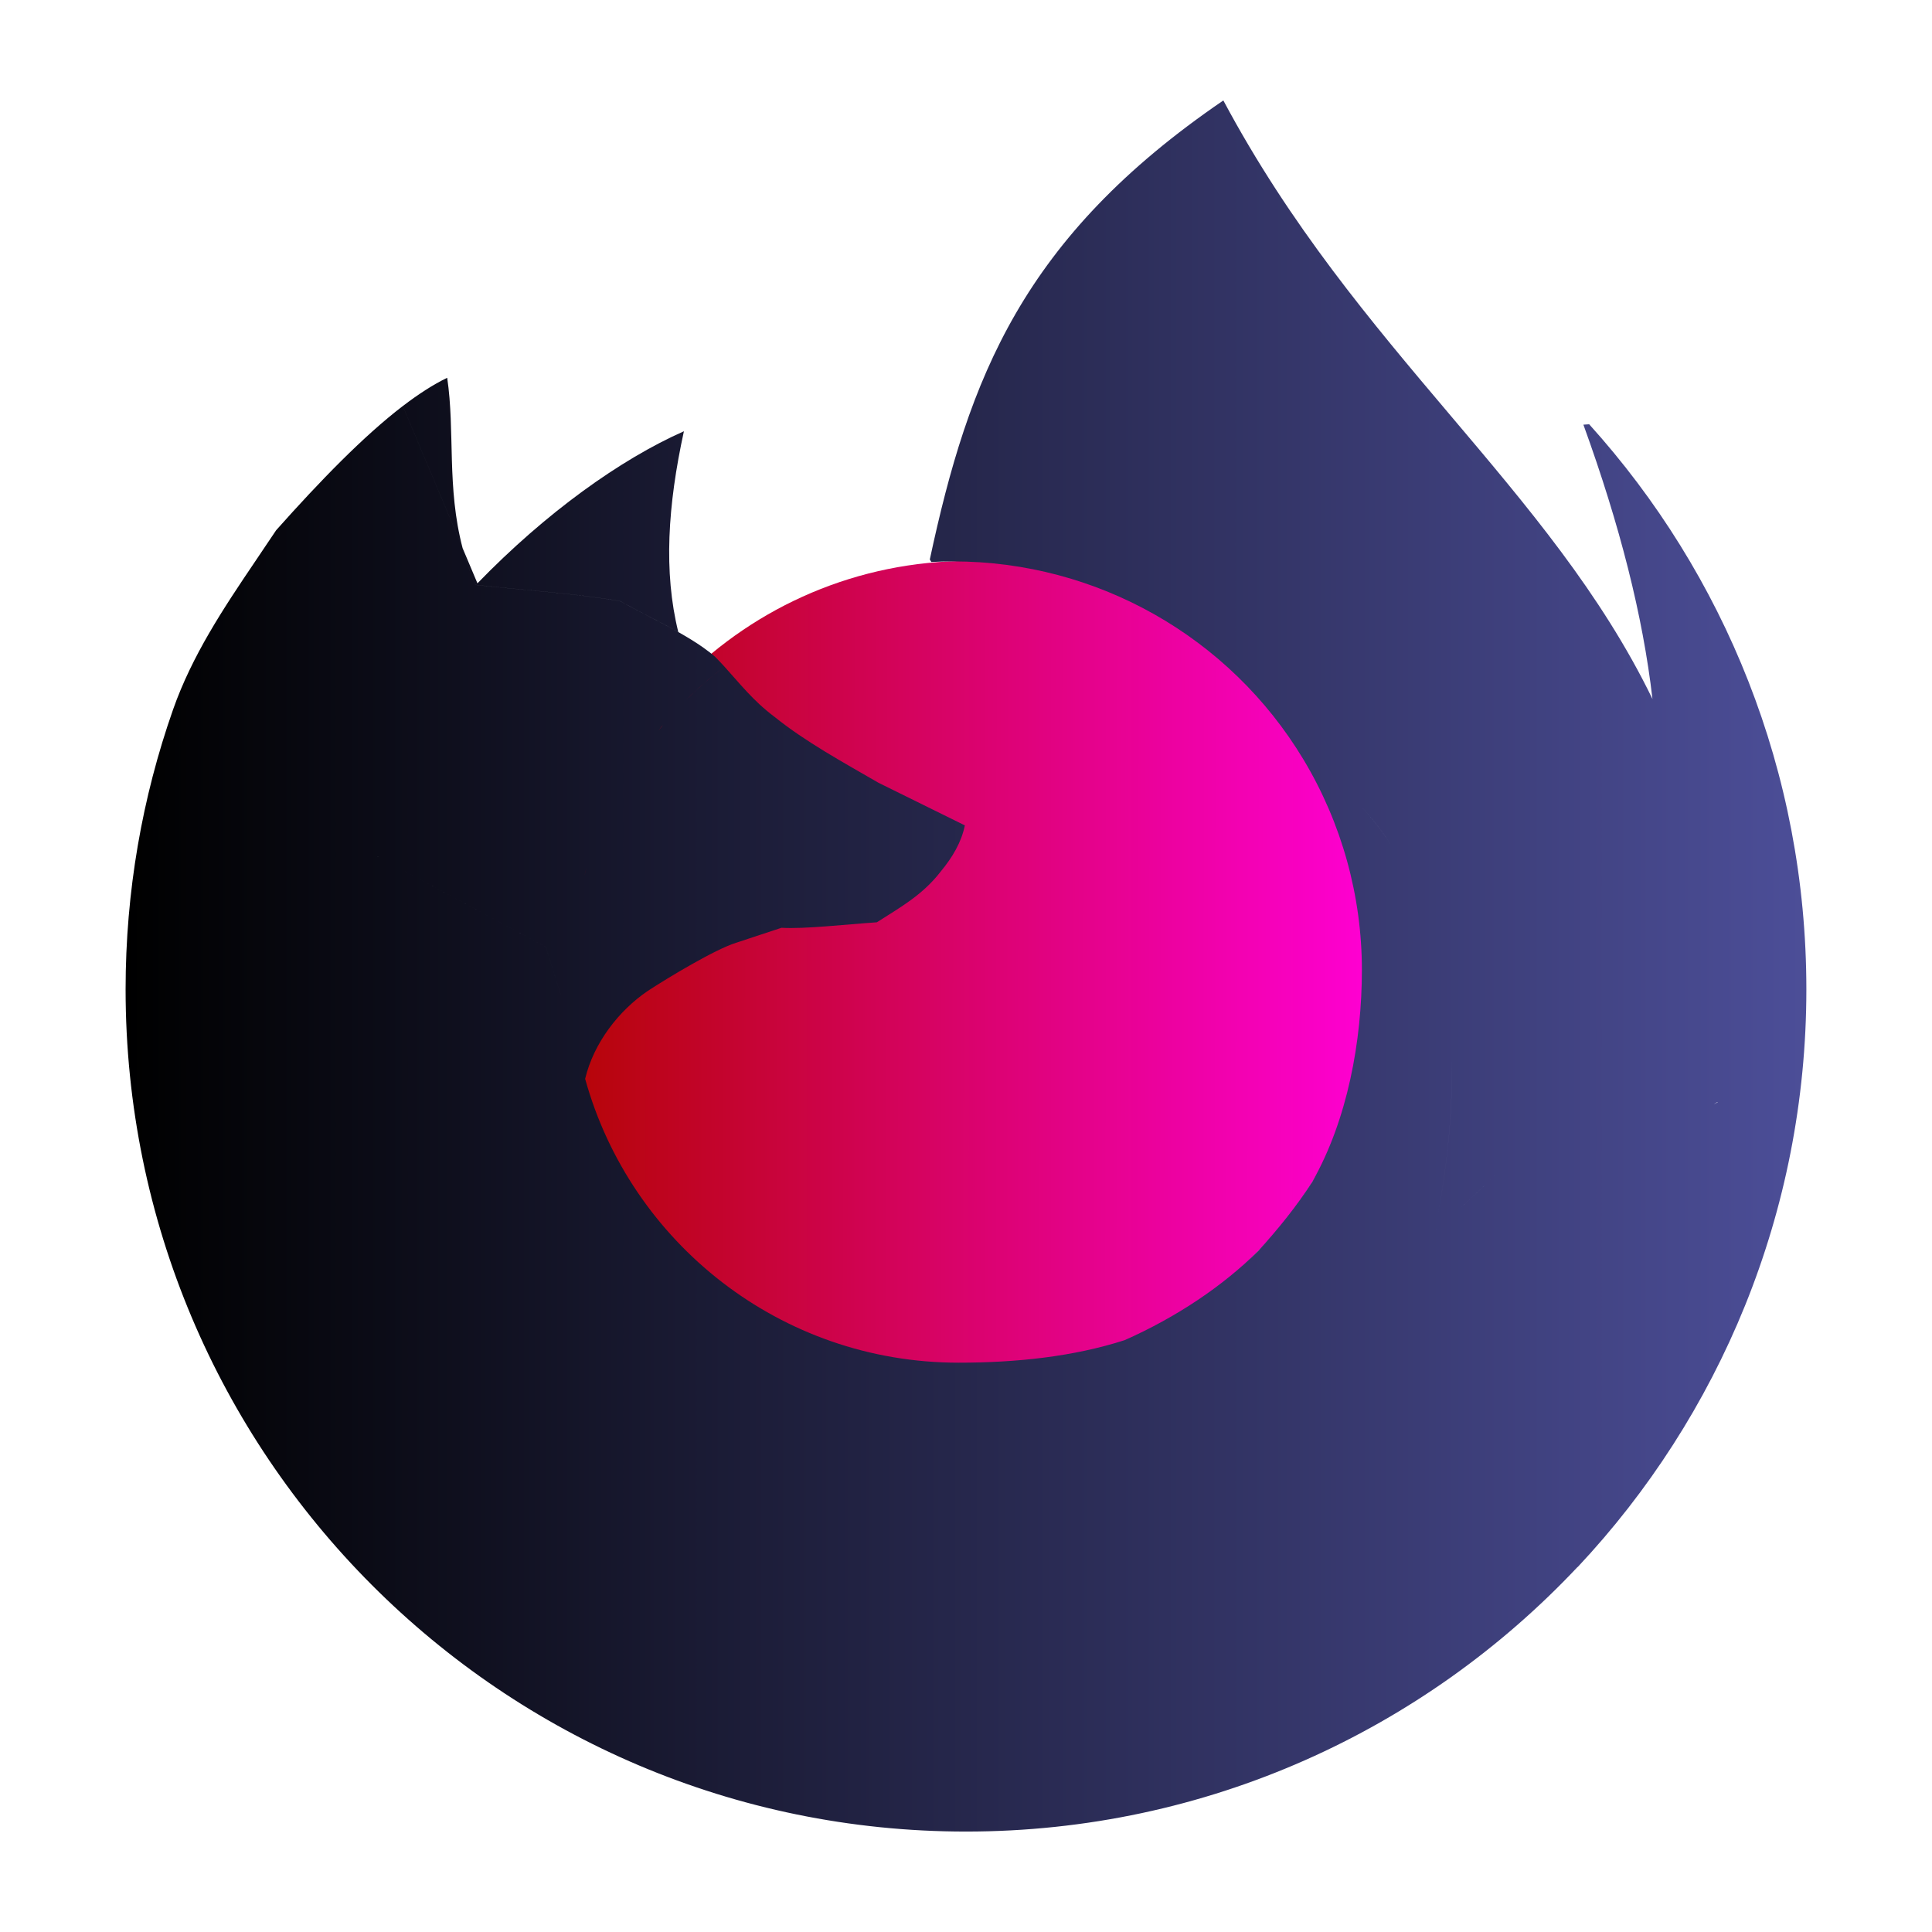
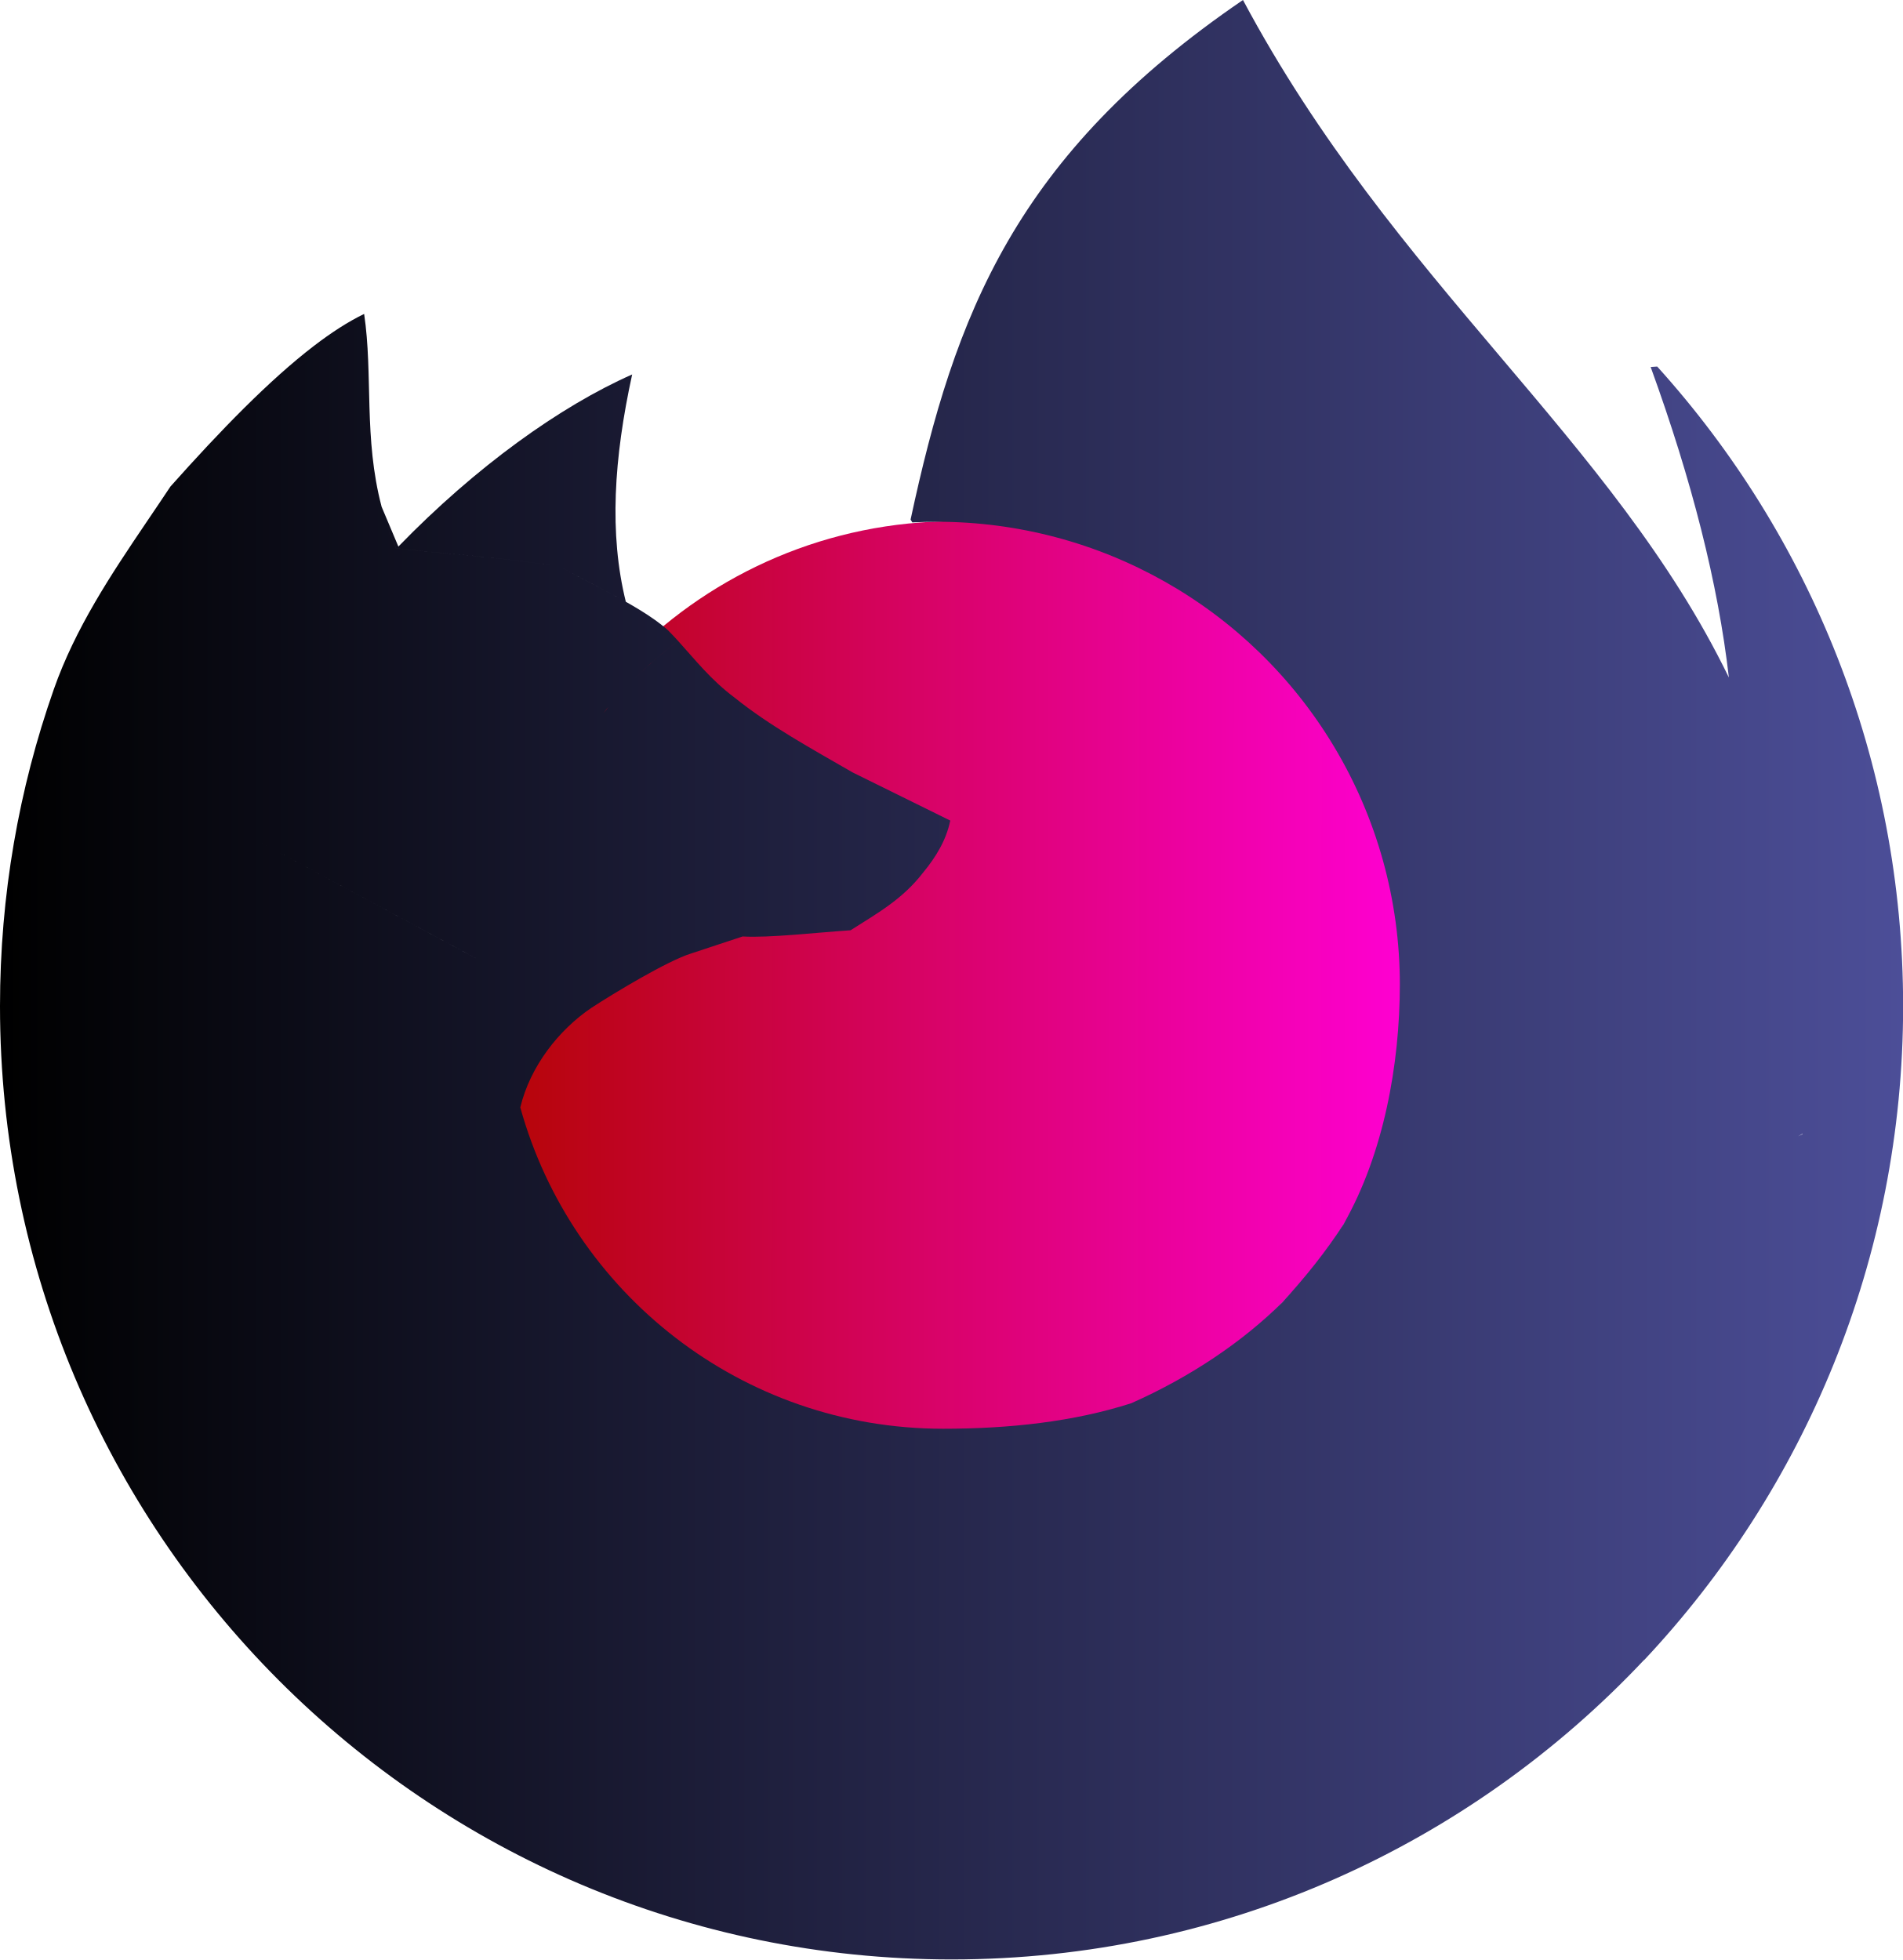
- <svg xmlns="http://www.w3.org/2000/svg" xmlns:xlink="http://www.w3.org/1999/xlink" width="512mm" height="512mm" viewBox="0 0 512 512" version="1.1" id="svg1" xml:space="preserve">
-   <defs id="defs1">
-     <linearGradient id="linearGradient3">
-       <stop style="stop-color:#000000;stop-opacity:1;" offset="0" id="stop2" />
-       <stop style="stop-color:#4c4e98;stop-opacity:1;" offset="1" id="stop3" />
+ <svg xmlns="http://www.w3.org/2000/svg" width="497px" height="512px" viewBox="0 0 497 512" version="1.1">
+   <defs>
+     <linearGradient id="linear0" gradientUnits="userSpaceOnUse" x1="249.997" y1="183.662" x2="221.639" y2="183.662" gradientTransform="matrix(8.441288,0.0105028,-0.0105402,8.4113,-1739.286,-1291.069)">
+       <stop offset="0" style="stop-color:rgb(100%,0%,83.137%);stop-opacity:1;" />
+       <stop offset="1" style="stop-color:rgb(70.98%,1.961%,1.961%);stop-opacity:1;" />
    </linearGradient>
-     <linearGradient id="linearGradient140">
-       <stop style="stop-color:#ff00d4;stop-opacity:1;" offset="0" id="stop140" />
-       <stop style="stop-color:#b50505;stop-opacity:1;" offset="1" id="stop141" />
+     <linearGradient id="linear1" gradientUnits="userSpaceOnUse" x1="206.072" y1="183.764" x2="265.735" y2="183.764" gradientTransform="matrix(8.331363,0,0,8.329446,-1716.858,-1274.728)">
+       <stop offset="0" style="stop-color:rgb(0%,0%,0%);stop-opacity:1;" />
+       <stop offset="1" style="stop-color:rgb(29.804%,30.588%,59.608%);stop-opacity:1;" />
    </linearGradient>
-     <linearGradient id="linearGradient138">
-       <stop style="stop-color:#000000;stop-opacity:1;" offset="0" id="stop138" />
-       <stop style="stop-color:#4c4e98;stop-opacity:0.935;" offset="1" id="stop139" />
-     </linearGradient>
-     <linearGradient xlink:href="#linearGradient138" id="linearGradient139" x1="206.072" y1="183.764" x2="265.735" y2="183.764" gradientUnits="userSpaceOnUse" />
-     <linearGradient xlink:href="#linearGradient140" id="linearGradient141" x1="249.997" y1="183.662" x2="221.639" y2="183.662" gradientUnits="userSpaceOnUse" gradientTransform="matrix(1.013195,0,0,1.009828,-2.694392,-1.958527)" />
-     <linearGradient xlink:href="#linearGradient3" id="linearGradient174" gradientUnits="userSpaceOnUse" x1="206.072" y1="183.764" x2="265.735" y2="183.764" />
-     <linearGradient xlink:href="#linearGradient138" id="linearGradient185" gradientUnits="userSpaceOnUse" x1="206.072" y1="183.764" x2="265.735" y2="183.764" />
  </defs>
-   <g id="layer1">
-     <g id="g138" style="fill:url(#linearGradient139)" transform="matrix(1.452293,0,0,1.452293,-115.7891,-115.7873)">
-       <g id="g163" style="fill:url(#linearGradient185)" transform="matrix(5.14048,0,0,5.14048,-956.6569,-688.6376)">
-         <ellipse style="opacity:1;fill:url(#linearGradient141);fill-opacity:1;fill-rule:evenodd;stroke:none;stroke-width:0.314" id="path110" cx="236.235" cy="183.509" rx="14.366" ry="14.418" transform="matrix(0.9999992,0.0012445,-0.00125281,0.9999992,-1.7021756e-6,4.0528022e-8)" />
-         <path id="path99" style="opacity:1;mix-blend-mode:normal;fill:url(#linearGradient174);fill-rule:evenodd;stroke-width:0.2;stroke-linejoin:round" d="m 245.039,153.039 c -7.133,4.869 -9.039,9.857 -10.42,16.295 l 0.055,0.089 a 14.506,14.506 0 0 1 0.777,-0.021 14.506,14.506 0 0 1 12.431,7.031 c 1.357,2.257 2.075,4.841 2.075,7.475 -8e-5,2.522 -0.512,5.318 -1.759,7.513 -0.556,0.871 -1.223,1.694 -1.919,2.454 -1.246,1.244 -2.906,2.357 -4.74,3.17 -1.813,0.584 -3.83,0.801 -5.9,0.801 -6.322,4e-5 -11.648,-4.266 -13.255,-10.077 0.306,-1.278 1.198,-2.427 2.23,-3.124 0.679,-0.445 2.39,-1.479 3.132,-1.706 l 1.608,-0.531 c 0.819,0.049 2.248,-0.118 3.385,-0.195 0.797,-0.512 1.622,-0.96 2.272,-1.808 0.409,-0.496 0.728,-1.026 0.852,-1.632 l -3.062,-1.511 c -1.283,-0.743 -2.59,-1.453 -3.701,-2.347 -0.75,-0.561 -1.234,-1.188 -1.771,-1.778 -0.48,0.365 -0.935,0.76 -1.363,1.183 0.059,-0.059 0.12,-0.117 0.18,-0.175 0.375,-0.358 0.769,-0.694 1.183,-1.008 -0.104,-0.114 -0.21,-0.227 -0.32,-0.338 -0.137,-0.121 -0.288,-0.238 -0.451,-0.352 -0.264,-0.185 -0.558,-0.363 -0.867,-0.537 v 1e-4 c -0.661,-0.372 -1.393,-0.726 -2.059,-1.096 -1.667,-0.29 -3.431,-0.387 -5.146,-0.58 -0.192,-0.442 -0.338,-0.876 -0.451,-1.303 v -1e-4 l -2.124,-5.044 c -1.387,1.063 -2.92,2.639 -4.496,4.409 -0.249,0.375 -0.501,0.747 -0.754,1.121 -1.12,1.657 -2.232,3.328 -2.905,5.244 v 1e-4 c -1.091,3.107 -1.685,6.449 -1.685,9.931 0,16.512 13.356,29.898 29.832,29.898 8.555,0 16.269,-3.609 21.709,-9.391 l 0.005,0.002 c 5.025,-5.351 8.118,-12.58 8.118,-20.508 0,-7.719 -2.919,-14.754 -7.71,-20.059 l -0.205,0.014 c 1.295,3.567 2.113,6.793 2.452,9.738 -3.651,-7.516 -10.493,-12.361 -15.233,-21.247 z m -27.004,15.893 c -0.57,-2.163 -0.264,-4.136 -0.548,-6.048 -0.498,0.241 -1.025,0.582 -1.576,1.004 z m 0,1e-4 c 0.112,0.426 0.259,0.86 0.451,1.303 1.716,0.193 3.479,0.29 5.146,0.58 0.666,0.37 1.398,0.724 2.059,1.096 -0.527,-2.132 -0.376,-4.495 0.199,-7.129 -2.255,0.999 -4.897,2.891 -7.329,5.398 z m 7.106,6.285 c -0.051,0.06 -0.097,0.125 -0.147,0.186 0.032,-0.039 0.057,-0.084 0.089,-0.123 0.018,-0.022 0.04,-0.041 0.058,-0.063 z m -1.105,1.509 c -0.034,0.053 -0.071,0.103 -0.105,0.157 0.033,-0.054 0.071,-0.104 0.105,-0.157 z m 25.836,1.314 c 0.408,0.43 0.789,0.91 1.136,1.441 -0.348,-0.531 -0.729,-1.011 -1.136,-1.441 z m -26.734,0.343 c -0.046,0.1 -0.092,0.2 -0.136,0.302 0.044,-0.102 0.09,-0.201 0.136,-0.302 z m -9.521,0.74 7.351,3.955 0.024,0.013 v 1e-4 l 0.535,1.724 -1e-4,1e-4 -0.535,-1.724 -0.024,-0.013 v -10e-5 z m 8.814,1.155 c -0.027,0.095 -0.05,0.192 -0.075,0.287 0.025,-0.096 0.047,-0.192 0.075,-0.287 z m 29.073,0.037 c 0.312,0.582 0.588,1.216 0.82,1.903 -0.232,-0.687 -0.508,-1.321 -0.82,-1.903 z m 0.82,1.903 c 0.464,1.374 0.754,2.961 0.814,4.773 0.057,1.696 -0.111,3.609 -0.501,5.709 0.39,-2.1 0.557,-4.013 0.501,-5.709 -0.06,-1.812 -0.35,-3.399 -0.814,-4.773 z m 10.258,6.373 0.002,0.012 -0.142,0.073 z m -7.898,2.592 c -0.648,0.658 -1.35,1.3 -2.107,1.929 v -1e-4 c 0.757,-0.629 1.46,-1.271 2.107,-1.929 z" transform="translate(-1.7021756e-6)" />
-       </g>
-     </g>
+   <g id="surface1">
+     <path style=" stroke:none;fill-rule:evenodd;fill:url(#linear0);" d="M 369.078 256.395 C 369.16 190.07 315.641 136.234 249.539 136.152 C 183.438 136.07 129.781 189.77 129.699 256.098 C 129.617 322.422 183.133 376.258 249.238 376.34 C 315.34 376.422 368.992 322.719 369.078 256.395 Z M 369.078 256.395 " />
+     <path style=" stroke:none;fill-rule:evenodd;fill:url(#linear1);" d="M 324.652 0 C 265.223 40.551 249.348 82.105 237.84 135.723 L 238.297 136.469 C 240.453 136.355 242.613 136.297 244.773 136.297 C 287.18 136.297 326.488 158.523 348.34 194.859 C 359.652 213.66 365.625 235.184 365.629 257.125 C 365.625 278.137 361.367 301.422 350.969 319.707 C 346.34 326.961 340.781 333.824 334.98 340.148 C 324.598 350.508 310.77 359.781 295.484 366.555 C 280.379 371.414 263.578 373.223 246.332 373.223 C 193.66 373.223 149.289 337.684 135.898 289.285 C 138.449 278.641 145.883 269.066 154.48 263.27 C 160.141 259.562 174.391 250.945 180.57 249.055 L 193.969 244.629 C 200.789 245.035 212.699 243.648 222.172 243.008 C 228.816 238.746 235.688 235.016 241.105 227.945 C 244.516 223.816 247.168 219.398 248.199 214.352 L 222.688 201.77 C 212 195.582 201.105 189.668 191.855 182.227 C 185.609 177.551 181.57 172.328 177.102 167.414 C 173.102 170.449 169.309 173.746 165.746 177.27 C 166.242 176.777 166.742 176.293 167.246 175.812 C 170.367 172.832 173.656 170.027 177.102 167.414 C 176.234 166.461 175.352 165.52 174.434 164.598 C 173.297 163.594 172.035 162.617 170.68 161.668 C 168.484 160.125 166.035 158.645 163.461 157.195 C 157.957 154.102 151.859 151.152 146.309 148.066 C 132.418 145.652 117.723 144.844 103.43 143.234 C 101.832 139.551 100.613 135.934 99.676 132.383 L 99.676 132.379 L 81.98 90.367 C 70.426 99.223 57.656 112.348 44.52 127.09 C 42.449 130.211 40.344 133.316 38.238 136.426 C 28.902 150.23 19.645 164.148 14.039 180.105 L 14.039 180.109 C 4.945 205.988 0 233.828 0 262.824 C 0 400.359 111.273 511.855 248.539 511.855 C 319.816 511.855 384.082 481.793 429.402 433.633 L 429.445 433.648 C 471.309 389.078 497.082 328.863 497.082 262.828 C 497.082 198.535 472.766 139.934 432.848 95.75 L 431.141 95.867 C 441.93 125.578 448.746 152.449 451.57 176.98 C 421.152 114.371 364.145 74.016 324.656 0.004 Z M 99.676 132.379 C 94.93 114.363 97.48 97.926 95.109 82.008 C 90.957 84.012 86.566 86.852 81.98 90.367 Z M 99.676 132.383 C 100.613 135.934 101.832 139.547 103.434 143.23 C 117.723 144.844 132.418 145.648 146.309 148.066 C 151.859 151.148 157.957 154.098 163.461 157.195 C 159.07 139.438 160.324 119.758 165.117 97.816 C 146.328 106.133 124.316 121.895 104.055 142.773 Z M 158.879 184.734 C 158.449 185.238 158.066 185.777 157.648 186.285 C 157.918 185.961 158.121 185.582 158.395 185.258 C 158.547 185.078 158.723 184.914 158.879 184.734 Z M 149.676 197.301 C 149.391 197.742 149.078 198.16 148.805 198.609 C 149.078 198.16 149.391 197.742 149.676 197.301 Z M 364.922 208.246 C 368.316 211.828 371.492 215.824 374.387 220.246 C 371.492 215.824 368.316 211.828 364.922 208.246 Z M 142.191 211.102 C 141.809 211.938 141.426 212.77 141.062 213.617 C 141.426 212.77 141.809 211.941 142.191 211.102 Z M 62.871 217.266 L 124.113 250.211 L 124.316 250.324 L 128.777 264.684 L 124.316 250.324 L 124.113 250.219 L 124.113 250.215 Z M 136.301 226.891 C 136.074 227.68 135.891 228.484 135.68 229.281 C 135.891 228.484 136.074 227.68 136.301 226.891 Z M 378.516 227.199 C 381.121 232.047 383.418 237.324 385.352 243.051 C 383.418 237.324 381.121 232.047 378.516 227.199 Z M 385.352 243.051 C 389.215 254.496 391.629 267.715 392.133 282.805 C 392.605 296.934 391.211 312.867 387.961 330.359 C 391.211 312.867 392.605 296.934 392.133 282.805 C 391.629 267.715 389.215 254.496 385.352 243.051 Z M 470.816 296.133 L 470.832 296.234 L 469.648 296.844 Z M 405.02 317.723 C 399.621 323.203 393.77 328.555 387.461 333.793 C 393.77 328.555 399.621 323.203 405.02 317.723 Z M 405.02 317.723 " />
  </g>
</svg>
